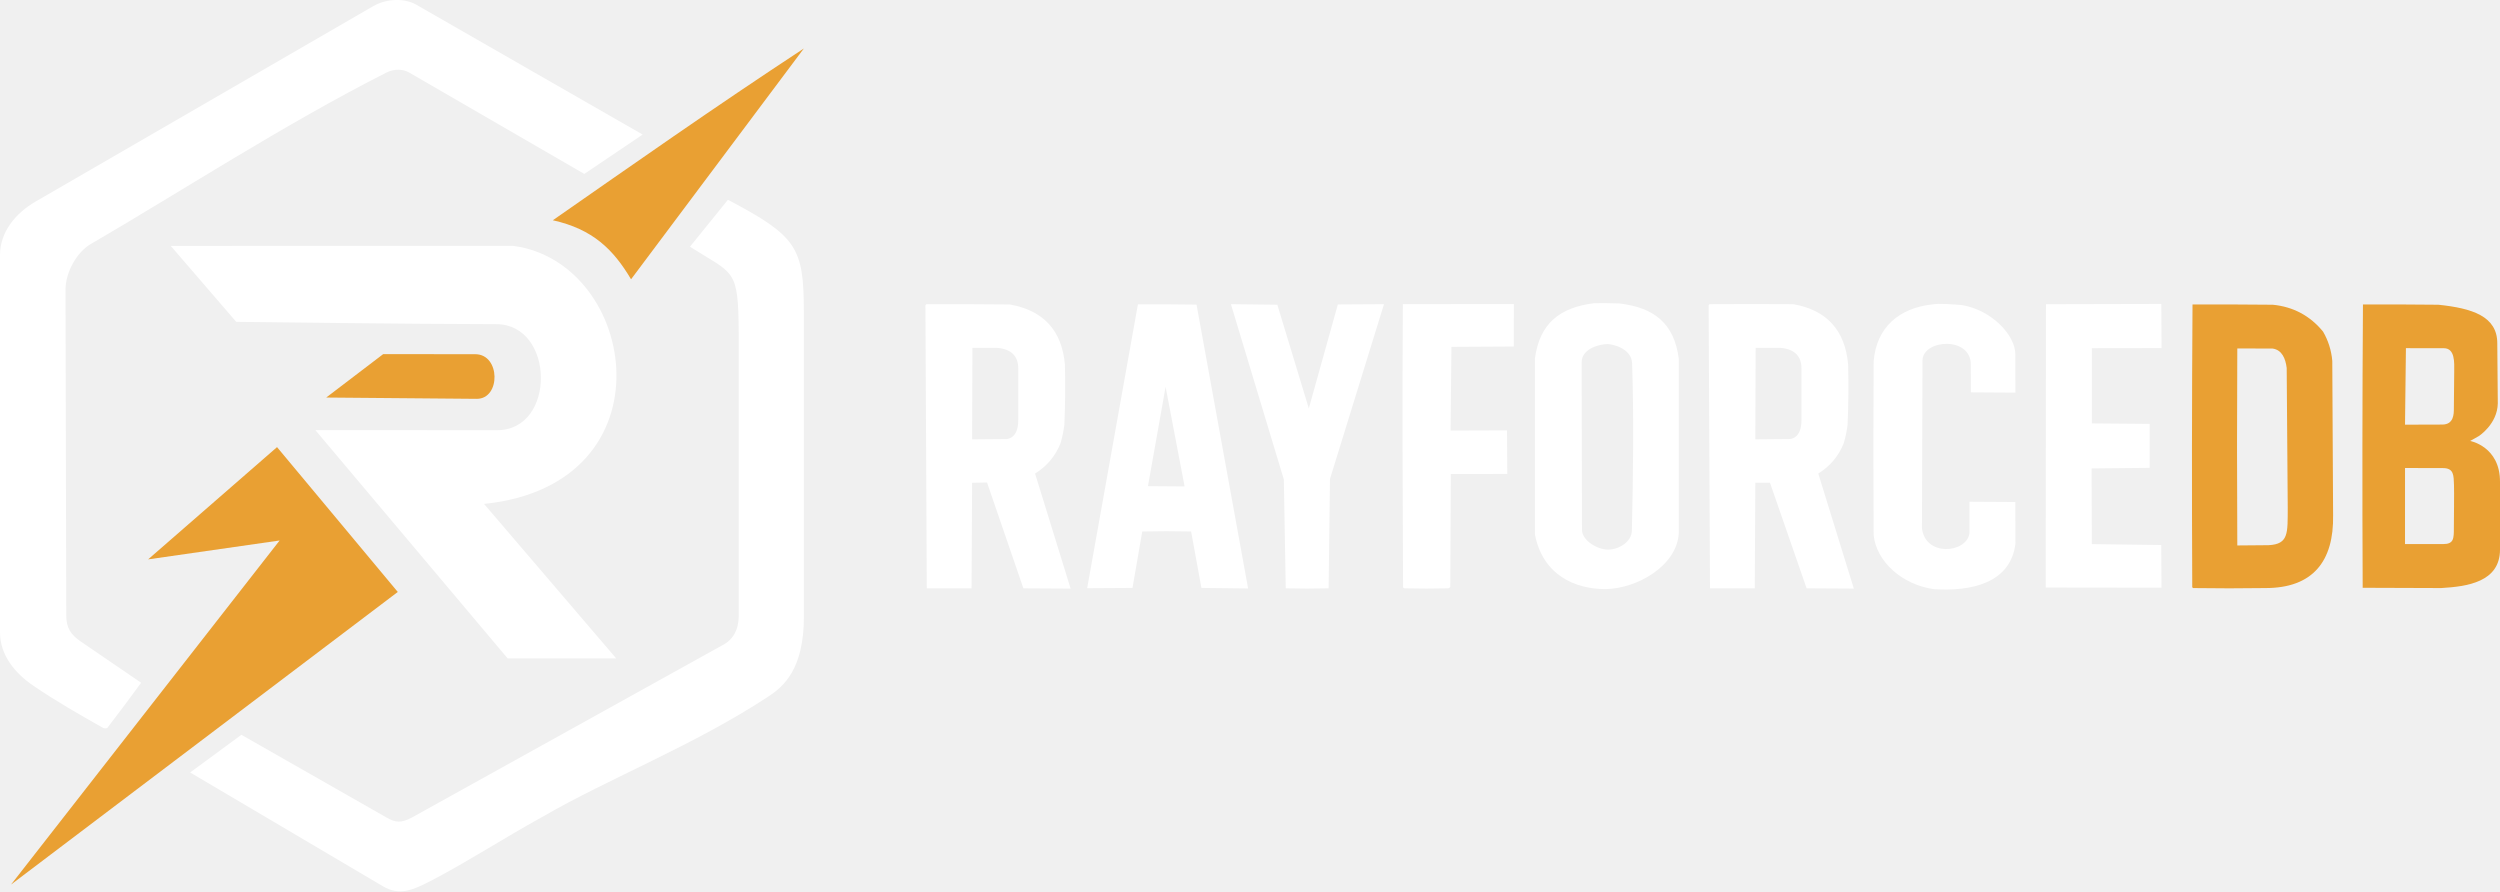
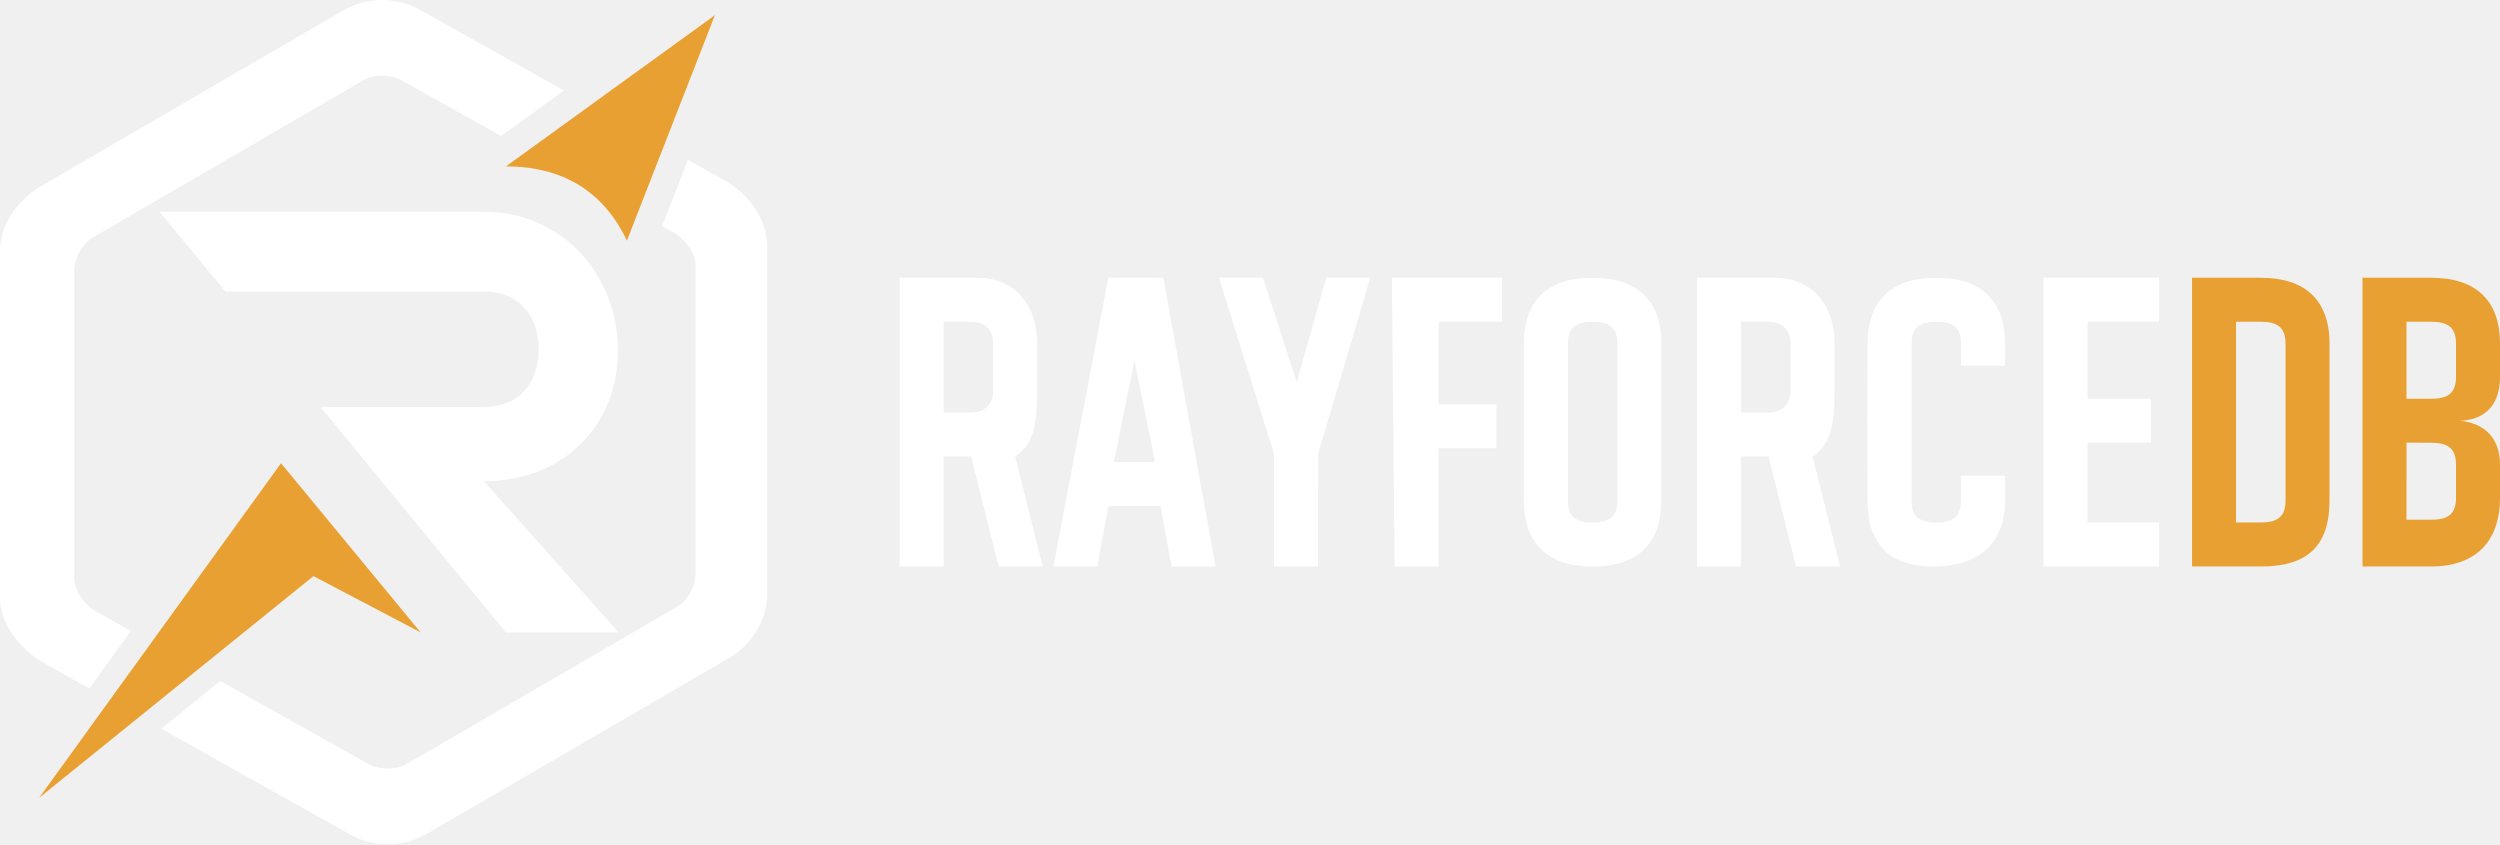
- <svg xmlns="http://www.w3.org/2000/svg" version="1.1" viewBox="800 1100 4606 1642.189" style="clip-rule:evenodd;fill-rule:evenodd;image-rendering:optimizeQuality;shape-rendering:geometricPrecision;text-rendering:geometricPrecision" id="svg193" width="4606" height="1642.189">
-   <defs id="defs197" />
-   <g id="g135" transform="translate(-19,-27.57812)">
-     <path style="opacity:1" fill="#ffffff" d="m 1585.5,1136 417.5,239.5 -107.5,72.5 -323,-187 c -11.939,-6.912 -28.684,-6.237 -41,0 -189.606,96.017 -383.081,221.989 -545,316 -26.907,15.622 -46.872,53.345 -46.801,84.326 l 1.376,600.173 c 0.053,23.223 8.378,35.488 27.425,48.501 l 110.5,75.5 c -20.46,28.07 -41.29,55.9 -62.5,83.5 -2.33,0.67 -4.67,0.67 -7,0 -43.727,-24.71 -87.426,-49.657 -129,-78 -34.612,-23.597 -61.5,-56.848 -61.5,-98.5 v -695 c 0,-42.365 28.557,-77.118 65.5,-98.5 l 622,-360 c 26.35,-15.251 59.524,-14.172 79,-3 z" id="path133" />
+ <svg xmlns="http://www.w3.org/2000/svg" version="1.1" viewBox="800 1100 4546.004 1535.184" style="clip-rule:evenodd;fill-rule:evenodd;image-rendering:optimizeQuality;shape-rendering:geometricPrecision;text-rendering:geometricPrecision" id="svg193" width="4546.004" height="1535.184">
+   <defs id="defs197">
+     </defs>
+   <g id="g1" style="clip-rule:evenodd;fill-rule:evenodd;image-rendering:optimizeQuality;shape-rendering:geometricPrecision;text-rendering:geometricPrecision" transform="translate(-3.9659318e-6,-5.6247399e-4)">
+     <path fill="#ffffff" d="m 3696.004,1605.092 c 80,0 125,40 125,120 v 285 c 0,80 -45,120 -125,120 -80,0 -125,-40 -125,-120 v -285 c 0,-80 45,-120 125,-120 z m 45,120 v 285 c 0,30 -15,40 -45,40 -30,0 -45,-10 -45,-40 v -285 c 0,-30 15.002,-39.975 45,-40 30,0 45,10 45,40 z" id="path149" />
+     <path fill="#ffffff" d="m 4446.004,1725.092 v 40 h -80 v -40 c 0,-30 -15,-40 -45,-40 -30,0 -45,10 -45,40 v 285 c 0,30 15,40 45,40 30,0 45,-10 45,-40 v -45 h 80 v 45 c 0,80 -50,120 -130,120 -80,0 -120,-40 -120,-120 -0.67,-106.67 -0.67,-178.33 0,-285 0,-80 45,-120 125,-120 80,0 125,40 125,120 z" id="path153" />
+     <path fill="#ffffff" d="m 2815.403,1605.225 c 36,-0.17 64,-0.5 100,0 l 95,525 h -80 l -20,-110 h -95 l -20,110 h -80 z m 47.5,150.25 37.5,184.75 h -75 z" id="path161" />
+     <path fill="#ffffff" d="m 3016.605,1605.092 h 80 l 61.354,189.967 53.646,-189.967 h 80 l -94.646,319.967 -0.354,205.033 h -80 v -205 z" id="path165" />
+     <path fill="#ffffff" d="m 3331.004,1605.092 h 200 v 80 h -115 v 150 h 105 v 80 h -105 v 215 h -80 z" id="path169" />
+     <path fill="#ffffff" d="m 4516.004,1605.092 h 210 v 80 h -130 v 140 h 115 v 80 h -115 v 145 h 130 v 80 h -210 z" id="path177" />
+     <path fill="#e9a033" d="m 4786.004,1605.092 h 125 c 80,0 125,40 125,120 v 285 c 0,80 -37.459,120.2 -125,120 h -125 z m 125,80 c 30,0 45,10 45,40 v 285 c 0,30 -15,40 -45,40 h -45 v -365 z" id="path181" />
+     <path fill="#e9a033" d="m 5221.004,1605.092 c 80,0 125,40 125,120 v 60 c 0,80 -65,80 -75,80 0,0 75,0 75,80 v 60 c 0,80 -45,125 -125,125 h -125 v -525 z m -45,80 h 45 c 30,0 45,10 45,40 v 60 c 0,30 -15,40 -45,40 l -45,-0.032 z m 45,220 c 30,0 45,10 45,40 v 60 c 0,30 -15,40 -45,40 l -45,-0.032 0.014,-140.182 z" id="path185" />
+     <path style="clip-rule:evenodd;fill-rule:evenodd;image-rendering:optimizeQuality;shape-rendering:geometricPrecision;text-rendering:geometricPrecision" fill="#ffffff" d="m 2576.004,1605.092 c 70,0 110,50 110,120 v 85 c 0,70 -10,100 -40,120 l 50,200 h -80 l -50,-200 h -50 v 200 h -80 v -525 z m -10,80 c 25,0 40,15 40,40 v 85 c 0,25 -15,40 -40,40 h -50 v -165 z" id="path173-7" />
+     <path style="clip-rule:evenodd;fill-rule:evenodd;image-rendering:optimizeQuality;shape-rendering:geometricPrecision;text-rendering:geometricPrecision" fill="#ffffff" d="m 4026.004,1605.092 c 70,0 110,50 110,120 v 85 c 0,70 -10,100 -40,120 l 50,200 h -80 l -50,-200 h -50 v 200 h -80 v -525 z m -10,80 c 25,0 40,15 40,40 v 85 c 0,25 -15,40 -40,40 h -50 v -165 z" id="path173-7-6" />
  </g>
-   <path fill="#e9a033" d="m 2281.022,1189.298 c -168.149,110.39 -318.862,216.577 -462.5,316.497 73.366,16.33 111.526,53.616 144.132,108.768 z" id="path137" style="stroke-width:0.93" />
-   <g id="g143" transform="translate(-19,-27.57812)">
-     <path style="opacity:1" fill="#ffffff" d="M 2160.134,1495.668 C 2287.282,1562.667 2299.683,1583.759 2300,1700 l 0.092,563.971 c 0.016,96.544 -37.502,128.574 -65.592,146.99 -139.11,91.203 -292.916,150.106 -417,222.039 -70.264,38.742 -137.382,82.341 -201.809,115.911 -36.756,19.152 -60.626,29.564 -91.241,11.49 l -355.079,-209.615 94.377,-69.416 c 0,0 178.501,101.753 267.752,152.63 16.42,9.36 26.812,10.096 46,0 l 576.801,-320.067 c 28.922,-17.765 25.697,-51.938 25.697,-59.996 L 2180,1740 c -0.79,-118.856 -8.361,-106.175 -89.815,-157.862 z" id="path141" />
+   <g id="g2" transform="translate(-3.9659318e-6,-2.7349443e-5)">
+     <path id="path189" d="m 1565.004,2250.093 -195,-102.5 -498.929,403.23 439.929,-608.514 z" style="fill:#e9a033;fill-opacity:1" />
+     <path fill="#ffffff" d="m 1680.004,1485.093 c 140,0 243.569,112.722 243.569,252.722 0,140 -103.568,237.277 -243.569,237.277 l 245,275 h -205 l -337,-410 h 297 c 65,0 99.5,-44.912 99.5,-104.912 0,-60 -34.5,-105.088 -99.5,-105.088 l -470,-4e-4 -120,-145 z" id="path145" style="clip-rule:evenodd;fill:#ffffff;fill-opacity:1;fill-rule:evenodd;stroke-width:1;image-rendering:optimizeQuality;shape-rendering:geometricPrecision;text-rendering:geometricPrecision" />
+     <path id="path44" style="fill:#e9a033;fill-opacity:1;stroke-width:0.93" d="m 2100.004,1127.592 -380,275 c 118.396,0 184.397,59.811 220,135 z" />
+     <path id="path50" style="fill:#ffffff;fill-opacity:1;stroke:#ff4343;stroke-width:0;stroke-opacity:1" d="m 2003.998,1511.126 c 7.276,4.073 14.552,8.146 21.828,12.219 19.277,10.79 38.959,37.158 39.178,59.248 v 560 c 0.181,22.091 -14.519,49.659 -33.617,60.762 -163.794,95.221 -327.589,190.441 -491.383,285.662 -19.098,11.103 -50.208,11.357 -69.484,0.566 -89.974,-50.364 -179.948,-100.729 -269.922,-151.094 -35.734,28.881 -71.466,57.764 -107.199,86.644 l 343.156,192.15 c 43.326,24.26 96.456,23.834 139.377,-1.119 l 549.311,-319.352 c 42.921,-24.953 70.167,-70.007 69.762,-119.221 v -630 c -0.405,-49.214 -33.576,-94.947 -76.902,-119.207 l -67.143,-37.598 c -15.653,40.112 -31.308,80.225 -46.961,120.338 z" />
+     <path id="path54" style="fill:#ffffff;fill-opacity:1;stroke:#ff4343;stroke-width:0;stroke-opacity:1" d="M 1825.486,1264.534 1563.615,1117.899 c -21.288,-11.92 -45.376,-18.091 -69.842,-17.895 -24.466,0.196 -48.448,6.754 -69.537,19.014 l -549.309,319.351 c -42.922,24.953 -75.328,70.009 -74.924,119.223 v 630 c 0.404,49.213 38.737,94.944 82.062,119.205 l 80.529,45.094 c 25.09,-34.832 50.18,-69.665 75.269,-104.496 -21.174,-11.853 -42.349,-23.706 -63.523,-35.559 -19.277,-10.79 -39.157,-37.153 -39.338,-59.244 v -560 c -0.181,-22.091 14.681,-49.663 33.779,-60.766 163.794,-95.221 327.587,-190.441 491.381,-285.662 9.549,-5.551 22.101,-8.39 34.676,-8.492 12.574,-0.102 25.172,2.53 34.811,7.926 60.521,33.878 121.043,67.756 181.564,101.635 38.091,-27.566 76.181,-55.133 114.272,-82.699 z" />
  </g>
-   <g id="g151" transform="translate(-19,-26.58393)">
-     <path style="opacity:1" fill="#ffffff" d="m 3756.5,1685.137 c 15.34,-0.17 30.67,0 46,0.5 64.64,7.64 101.14,37.163 109.5,101.863 v 321 c -2.986,60.231 -76.313,102.393 -134.774,103.459 -56.809,0.076 -115.69,-26.064 -130.226,-100.459 v -325 c 8.97,-64.14 45.47,-93.503 109.5,-101.363 z m 23.969,75.363 c 9.531,0 44.594,7.969 45.531,35.549 3.326,97.946 1.892,210.106 -0.436,308.08 -0.513,21.603 -24.943,35.089 -43.864,35.071 -20.017,-0.019 -48.022,-16.881 -48.063,-36.684 L 3733,1794.5 c -0.057,-27.582 36.969,-34 47.469,-34 z" id="path149" />
-   </g>
-   <g id="g155" transform="translate(-19,-26.5848)">
-     <path style="opacity:1" fill="#ffffff" d="m 4433.072,1688.599 c 55.619,8.779 99.428,56.32 98.928,90.901 l 0.169,70.467 -81.977,-0.508 -0.192,-50.452 c 0.985,-53.38 -88.007,-47.546 -89,-8.507 l -1,309 c 5.703,53.042 81.354,46.663 87.494,10.188 l 0.01,-58.688 84.5,0.5 0.239,76.735 c -8.93,73.351 -82.584,88.236 -150.256,83.818 -58.709,-8.196 -106.082,-51.068 -110.984,-99.553 -0.67,-106.67 -0.67,-213.33 0,-320 4.99,-63.23 47.377,-97.955 106.568,-104.894 14.798,-2.709 42.05,0.011 55.5,0.993 z" id="path153" />
-   </g>
-   <g id="g163" transform="translate(-19,-25.79617)">
-     <path style="opacity:1" fill="#ffffff" d="m 2915.5,1686.5 c 36,-0.17 72,0 108,0.5 l 95,523 -86,-1 -19,-104 c -30,-0.67 -60,-0.67 -90,0 l -18,104 -83.5,0.5 z m 51,152 35,183.5 -67.5,-0.5 z" id="path161" />
-   </g>
-   <g id="g167" transform="translate(-18.64645,-26.07937)">
-     <path style="opacity:1" fill="#ffffff" d="m 3086.5,1686.5 85.5,1 58,191 53.5,-191.5 85,-0.5 -99.5,322 -2.5,201.5 c -26.33,0.67 -52.67,0.67 -79,0 l -3.5,-200.5 z" id="path165" />
-   </g>
-   <g id="g171" transform="translate(-19,-27.57812)">
-     <path style="opacity:1" fill="#ffffff" d="m 3403.619,1687.93 204.517,-0.176 -0.136,78.245 -114.872,0.65 -1.587,154.191 103.959,-0.341 0.5,80.297 -104,0.076 c -0.33,70 -0.67,138.127 -1,208.127 -0.9,1.2 -2.07,2.03 -3.5,2.5 -27,0.67 -54,0.67 -81,0 -0.92,-0.37 -1.75,-0.87 -2.5,-1.5 -0.83,-174.07 -1.551,-348.139 -0.381,-522.069 z" id="path169" />
-   </g>
-   <g id="g175" transform="translate(-19,-26.07812)">
-     <path style="opacity:1" fill="#ffffff" d="m 3968.5,1686.5 c 51.33,-0.17 103.17,-0.5 154.5,0 62.04,11.04 95.38,48.37 101,111 0.93,37.02 0.6,74.02 -1,111 -1.44,11.57 -3.77,22.9 -7,34 -9.53,23.86 -25.2,42.53 -47,56 l 65.5,212 -87,-0.5 -67.5,-194.5 h -27 l -1,194.54 -82.5,-0.04 -2.5,-521.5 z m 131,80.5 c 27.316,2.266 38.5,16.865 38.5,37.5 v 96 c 0,14.351 -3.593,31.089 -20.365,34.438 L 4053,1935.5 l 0.603,-168.541 z" id="path173" />
-   </g>
-   <g id="g179" transform="translate(-19,-26.01758)">
-     <path style="opacity:1" fill="#ffffff" d="m 4588.5,1686.5 212.522,-0.505 0.43,81.31 L 4673,1767.5 v 138.602 L 4779.5,1907 v 81 l -106.99,1.064 0.49,139.436 127.868,1.647 0.492,78.635 L 4588,2208.5 Z" id="path177" />
-   </g>
-   <g id="g183" transform="translate(-19,-25.54742)">
-     <path style="opacity:1" fill="#e9a033" d="m 4858.5,1686.5 c 49.33,-0.17 98.67,0 148,0.5 37.7,3.76 68.53,20.26 92.5,49.5 9.66,16.68 15.33,34.68 17,54 l 1.5,284 c 1.58,85.25 -37.459,134.7 -125,134.5 -44.33,0.67 -88.67,0.67 -133,0 l -1.5,-1.5 c -0.83,-173.74 -0.67,-347.4 0.5,-521 z m 147.608,81.238 C 5023.402,1770.167 5029.91,1786.4 5032,1803.5 l 1.923,257.423 c -0.232,46.597 2.122,67.251 -35.423,69.077 l -57.5,0.5 c -0.67,-121 -0.67,-242 0,-363 z" id="path181" />
-   </g>
-   <g id="g187" transform="translate(-19,-25.55487)">
-     <path style="opacity:1" fill="#e9a033" d="m 5172.5,1686.5 c 46.33,-0.17 92.67,0 139,0.5 61.78,6.45 108.5,20.977 108.5,70.977 l 0.94,110.871 c -0.815,38.25 -34.94,60.129 -34.94,60.129 l -16,9 c 0,0 55,10 55,75 v 125 c 0,60 -60.504,68.227 -108.5,71.023 l -144.5,-0.5 c -0.83,-174.07 -0.67,-348.07 0.5,-522 z m 79.172,80.505 69.922,0.11 c 20.666,0.033 19.213,26.396 19.058,42.694 l -0.651,68.167 c 0,10 -3e-4,29.708 -21.258,29.787 L 5250,1907.977 Z M 5320,1987.977 c 20.41,0 19.527,13.83 20.238,31.12 0.509,12.359 -0.238,66.375 -0.238,78.88 0,20 0,30 -20,30 h -70 l 0.014,-140.182 z" id="path185" />
-   </g>
-   <path id="path189" d="m 1532.881,2190.608 -712.544,539.107 494.862,-633.928 -242.317,34.821 237.515,-206.847 z" style="fill:#e9a033;fill-opacity:1" />
-   <path id="rect68747" style="fill:#e9a033;stroke-width:0.677" d="m 1506,1752.422 169.656,0.171 c 46.613,0.047 47.031,82.604 2.595,82.221 L 1401,1832.422 Z" />
-   <path style="clip-rule:evenodd;fill-rule:evenodd;image-rendering:optimizeQuality;shape-rendering:geometricPrecision;text-rendering:geometricPrecision" fill="#ffffff" d="m 2506.5,1660.454 c 51.33,-0.17 102.67,0 154,0.5 62.04,11.04 95.88,47.87 101.5,110.5 0.93,37.02 0.6,74.02 -1,111 -1.44,11.57 -3.77,22.9 -7,34 -9.53,23.86 -25.2,42.53 -47,56 l 65.5,212 -87,-0.5 -67,-195 -27.5,0.5 -1,194.54 -82.5,-0.04 -2.5,-521.5 z m 131,80.5 c 27.316,2.266 38.5,16.865 38.5,37.5 v 96 c 0,14.351 -3.593,31.089 -20.365,34.438 l -64.635,0.562 0.603,-168.541 z" id="path173-7" />
-   <path fill="#ffffff" d="m 1745.25,1552.996 c 230,30 295.75,439.426 -53.421,475.429 l 243.421,284.571 h -200 L 1381,1892.422 l 334.684,0.192 c 109.567,0.063 106.558,-195.305 -1.351,-195.368 -148.987,-0.087 -479.082,-4.25 -479.082,-4.25 L 1114.624,1553.056 c 215.498,-0.019 437.694,-0.042 630.626,-0.06 z" id="path145" style="clip-rule:evenodd;fill:#ffffff;fill-opacity:1;fill-rule:evenodd;stroke-width:1;image-rendering:optimizeQuality;shape-rendering:geometricPrecision;text-rendering:geometricPrecision" />
</svg>
